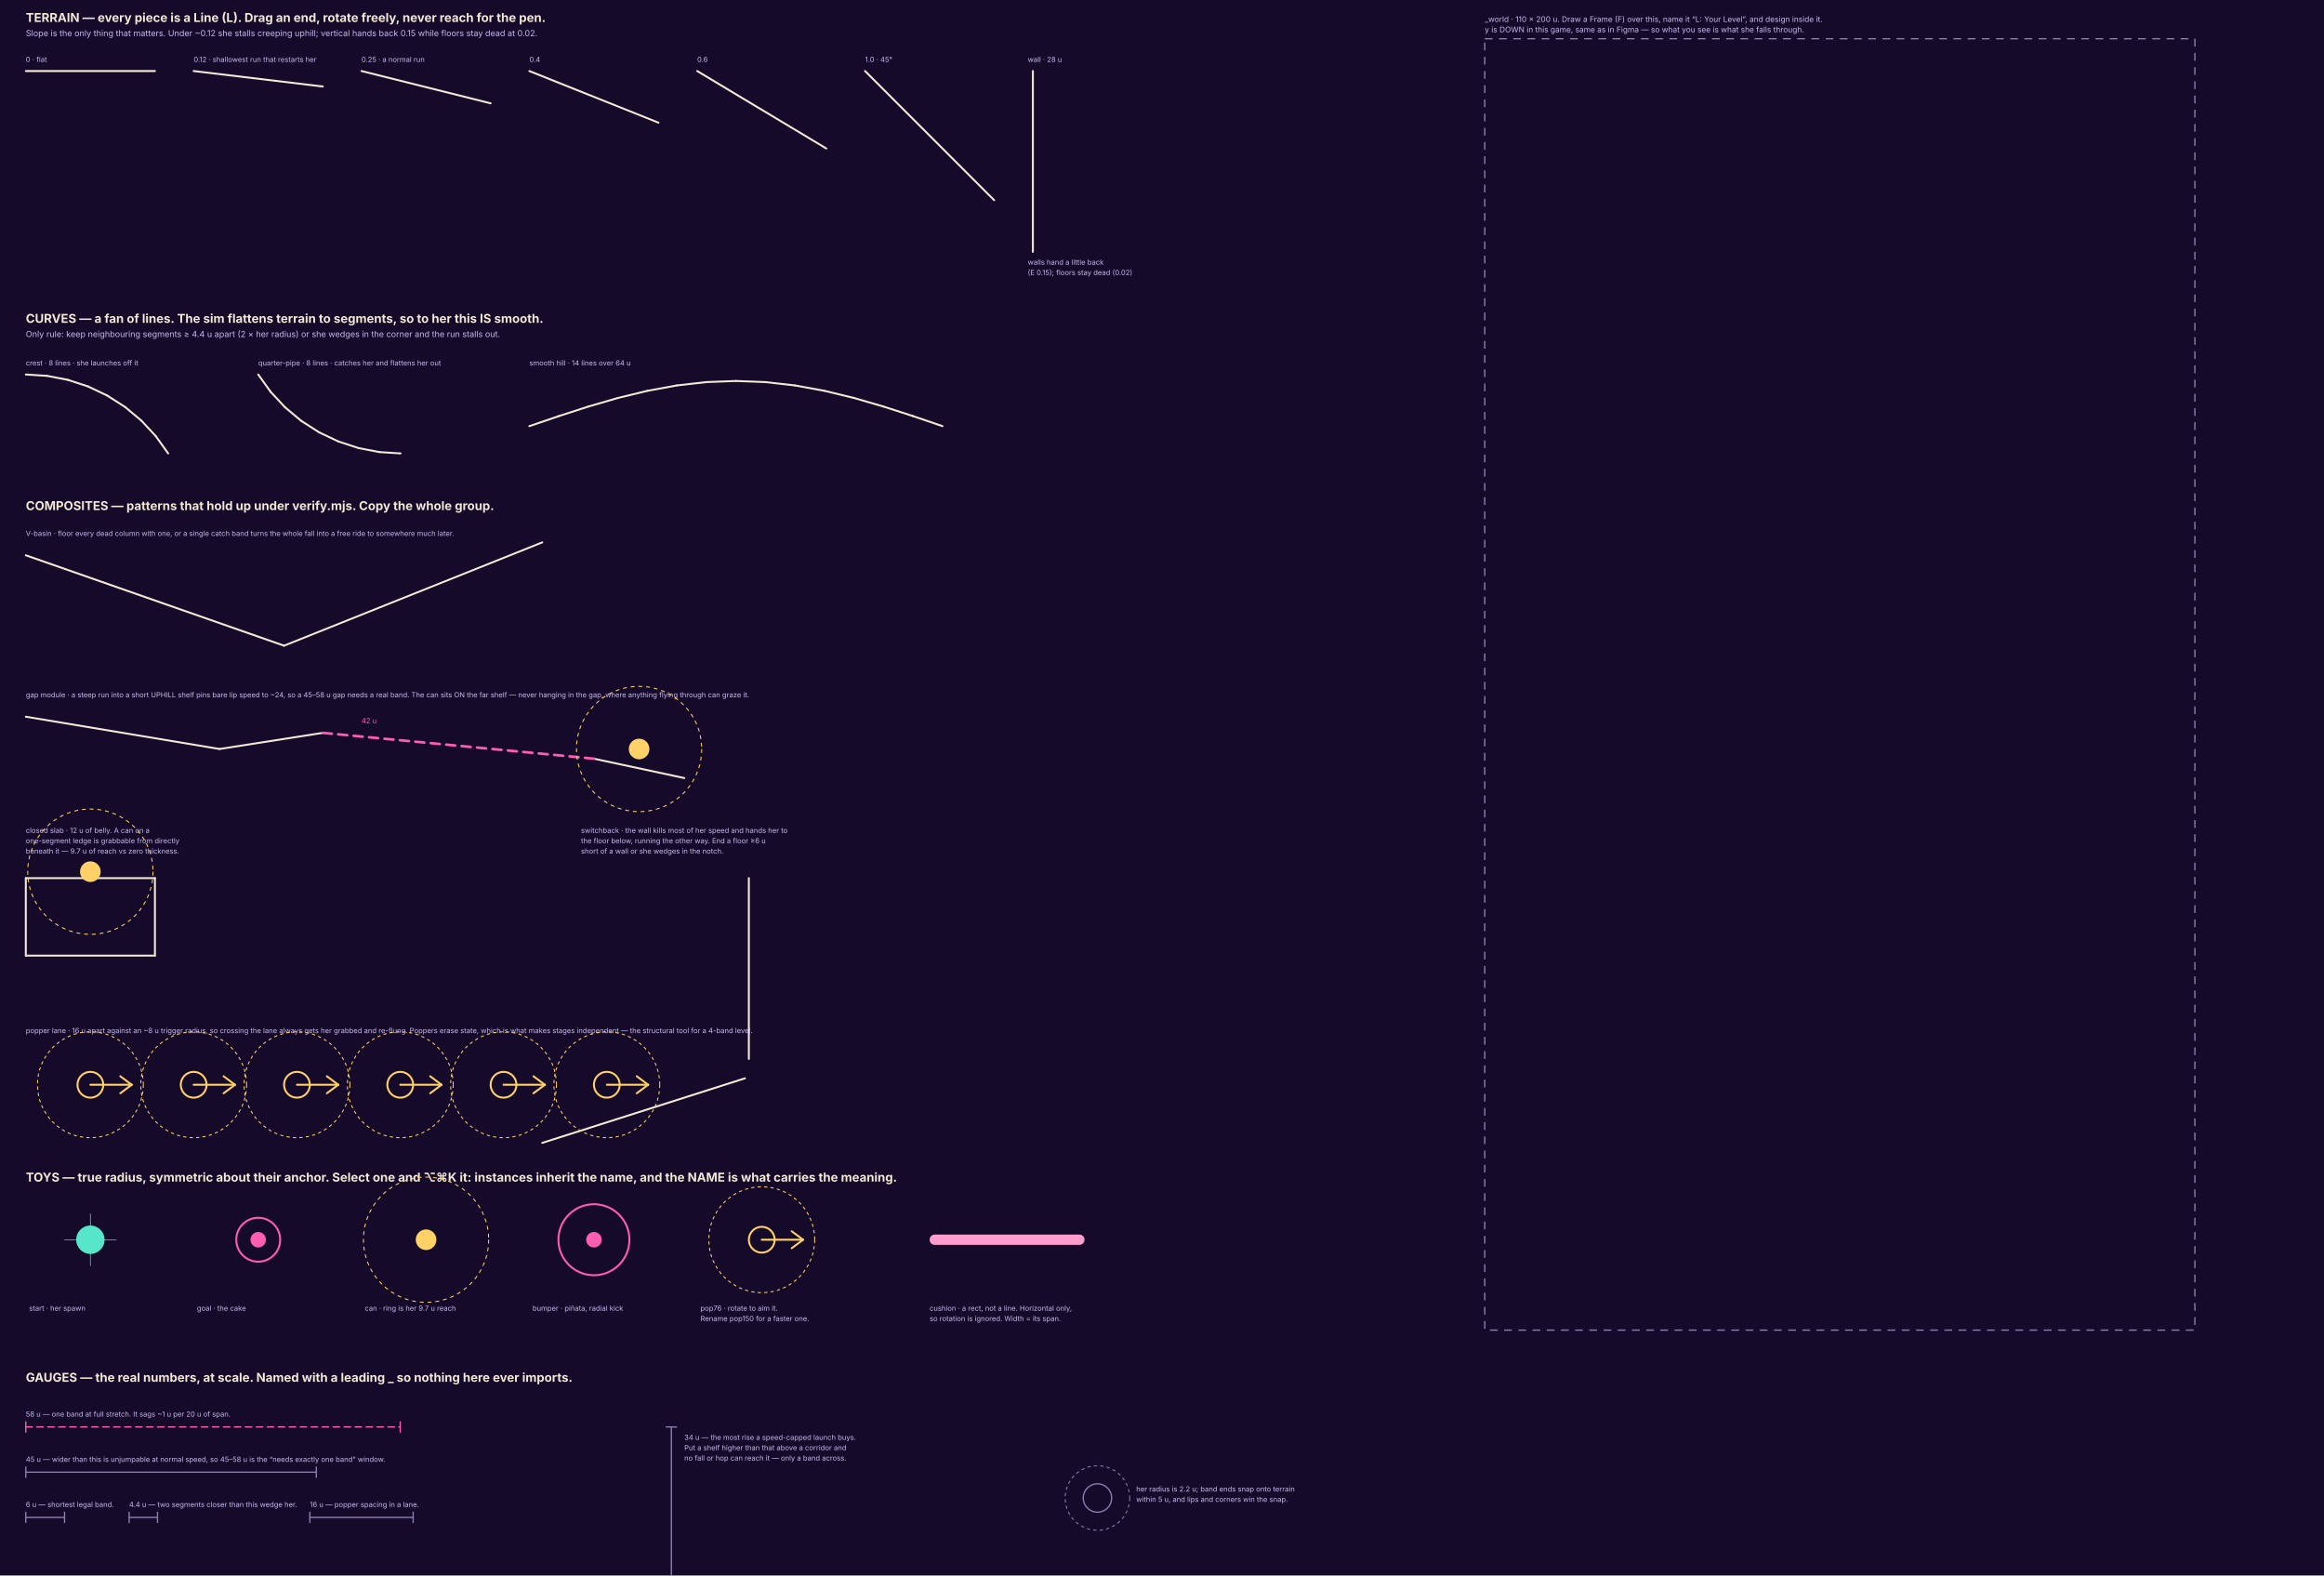
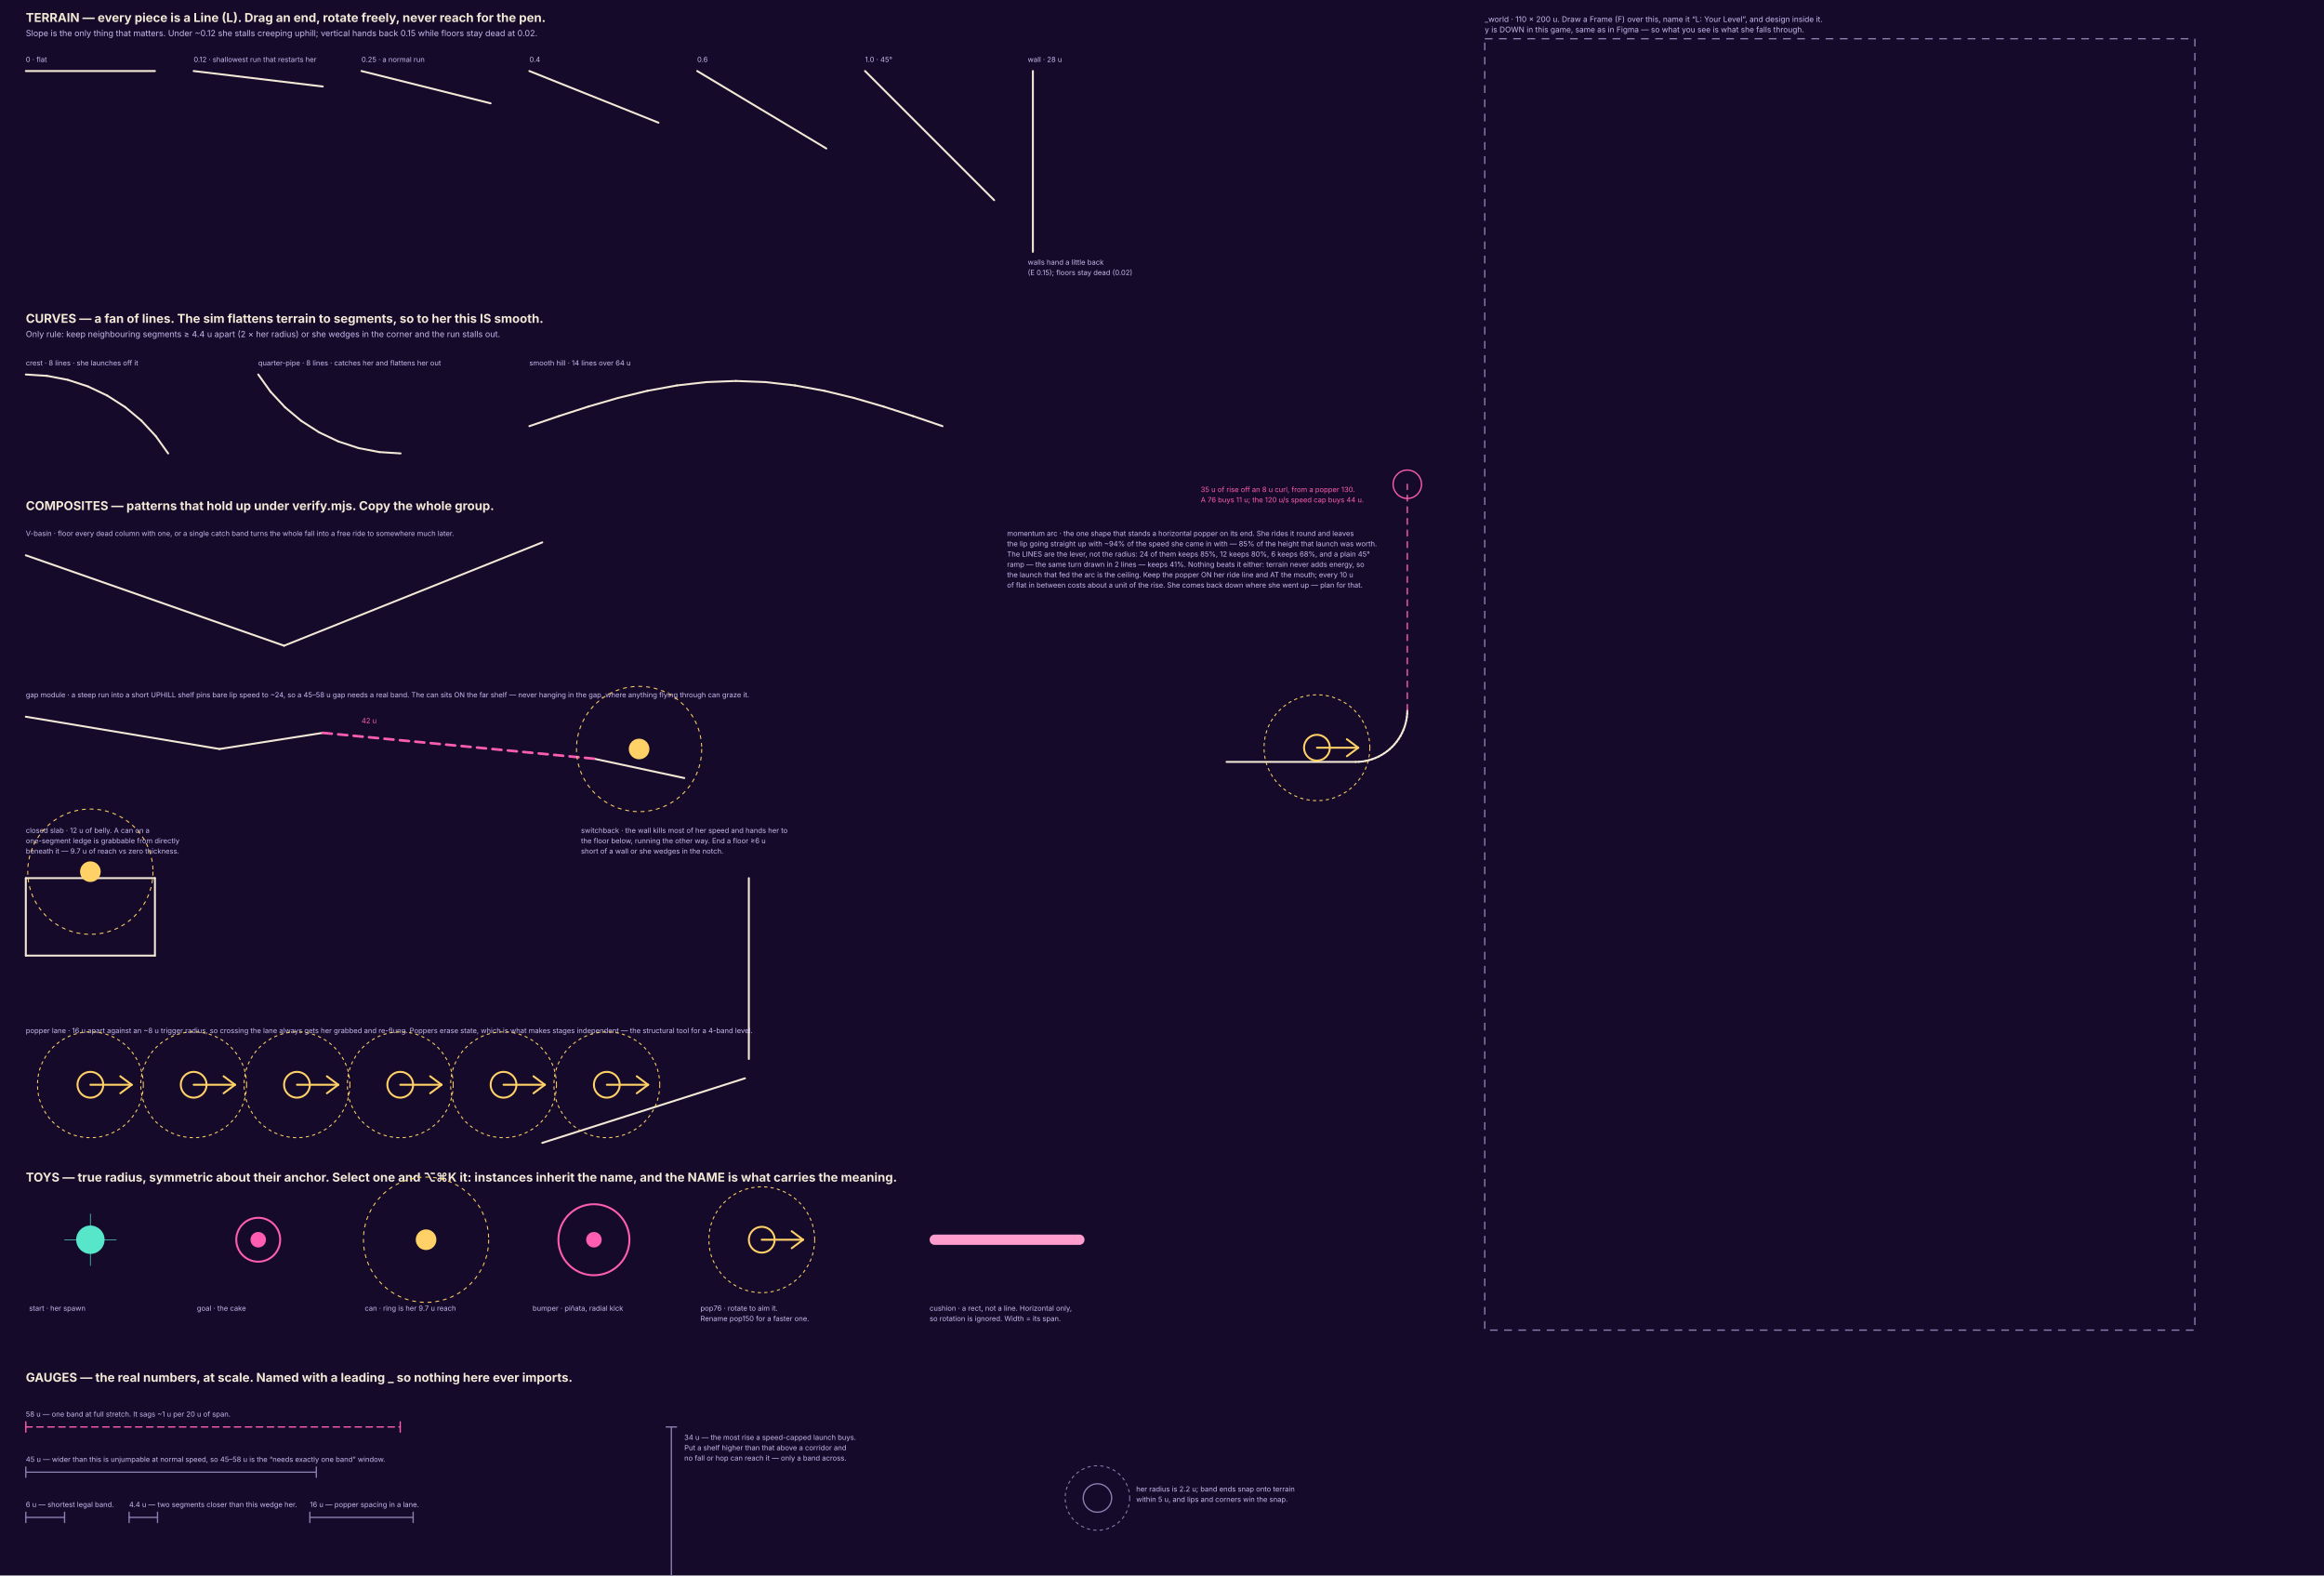
<svg xmlns="http://www.w3.org/2000/svg" width="3600" height="2440" viewBox="0 0 3600 2440">
  <rect id="_bg" x="0" y="0" width="3600" height="2440" fill="#150a2a" stroke="none" stroke-width="2" />
  <text id="_lbl-1" x="40" y="34" font-family="Inter, Helvetica, Arial, sans-serif" font-size="19" font-weight="700" fill="#f3e9d6">TERRAIN — every piece is a Line (L). Drag an end, rotate freely, never reach for the pen.</text>
  <text id="_lbl-2" x="40" y="56" font-family="Inter, Helvetica, Arial, sans-serif" font-size="13" font-weight="400" fill="#c9bdf0">Slope is the only thing that matters. Under ~0.12 she stalls creeping uphill; vertical hands back 0.15 while floors stay dead at 0.02.</text>
  <line id="t-1" x1="0" y1="0" x2="200" y2="0" transform="translate(40 110) rotate(0)" stroke="#f3e9d6" stroke-width="3" stroke-linecap="round" />
  <text id="_lbl-3" x="40" y="96" font-family="Inter, Helvetica, Arial, sans-serif" font-size="11" font-weight="400" fill="#c9bdf0">0 · flat</text>
  <line id="t-2" x1="0" y1="0" x2="201.43" y2="0" transform="translate(300 110) rotate(6.84)" stroke="#f3e9d6" stroke-width="3" stroke-linecap="round" />
  <text id="_lbl-4" x="300" y="96" font-family="Inter, Helvetica, Arial, sans-serif" font-size="11" font-weight="400" fill="#c9bdf0">0.12 · shallowest run that restarts her</text>
  <line id="t-3" x1="0" y1="0" x2="206.16" y2="0" transform="translate(560 110) rotate(14.04)" stroke="#f3e9d6" stroke-width="3" stroke-linecap="round" />
  <text id="_lbl-5" x="560" y="96" font-family="Inter, Helvetica, Arial, sans-serif" font-size="11" font-weight="400" fill="#c9bdf0">0.25 · a normal run</text>
  <line id="t-4" x1="0" y1="0" x2="215.41" y2="0" transform="translate(820 110) rotate(21.8)" stroke="#f3e9d6" stroke-width="3" stroke-linecap="round" />
  <text id="_lbl-6" x="820" y="96" font-family="Inter, Helvetica, Arial, sans-serif" font-size="11" font-weight="400" fill="#c9bdf0">0.4</text>
  <line id="t-5" x1="0" y1="0" x2="233.24" y2="0" transform="translate(1080 110) rotate(30.96)" stroke="#f3e9d6" stroke-width="3" stroke-linecap="round" />
  <text id="_lbl-7" x="1080" y="96" font-family="Inter, Helvetica, Arial, sans-serif" font-size="11" font-weight="400" fill="#c9bdf0">0.6</text>
  <line id="t-6" x1="0" y1="0" x2="282.84" y2="0" transform="translate(1340 110) rotate(45)" stroke="#f3e9d6" stroke-width="3" stroke-linecap="round" />
  <text id="_lbl-8" x="1340" y="96" font-family="Inter, Helvetica, Arial, sans-serif" font-size="11" font-weight="400" fill="#c9bdf0">1.0 · 45°</text>
  <line id="t-7" x1="0" y1="0" x2="280" y2="0" transform="translate(1600 110) rotate(90)" stroke="#f3e9d6" stroke-width="3" stroke-linecap="round" />
  <text id="_lbl-9" x="1592" y="96" font-family="Inter, Helvetica, Arial, sans-serif" font-size="11" font-weight="400" fill="#c9bdf0">wall · 28 u</text>
  <text id="_lbl-10" x="1592" y="410" font-family="Inter, Helvetica, Arial, sans-serif" font-size="11" font-weight="400" fill="#c9bdf0">walls hand a little back</text>
  <text id="_lbl-11" x="1592" y="426" font-family="Inter, Helvetica, Arial, sans-serif" font-size="11" font-weight="400" fill="#c9bdf0">(E 0.15); floors stay dead (0.02)</text>
  <text id="_lbl-12" x="40" y="500" font-family="Inter, Helvetica, Arial, sans-serif" font-size="19" font-weight="700" fill="#f3e9d6">CURVES — a fan of lines. The sim flattens terrain to segments, so to her this IS smooth.</text>
  <text id="_lbl-13" x="40" y="522" font-family="Inter, Helvetica, Arial, sans-serif" font-size="13" font-weight="400" fill="#c9bdf0">Only rule: keep neighbouring segments ≥ 4.4 u apart (2 × her radius) or she wedges in the corner and the run stalls out.</text>
  <line id="t-8" x1="0" y1="0" x2="32.88" y2="0" transform="translate(40 580) rotate(3.63)" stroke="#f3e9d6" stroke-width="3" stroke-linecap="round" />
  <line id="t-9" x1="0" y1="0" x2="32.88" y2="0" transform="translate(72.81 582.08) rotate(10.87)" stroke="#f3e9d6" stroke-width="3" stroke-linecap="round" />
  <line id="t-10" x1="0" y1="0" x2="32.88" y2="0" transform="translate(105.1 588.28) rotate(18.13)" stroke="#f3e9d6" stroke-width="3" stroke-linecap="round" />
  <line id="t-11" x1="0" y1="0" x2="32.88" y2="0" transform="translate(136.34 598.51) rotate(25.38)" stroke="#f3e9d6" stroke-width="3" stroke-linecap="round" />
  <line id="t-12" x1="0" y1="0" x2="32.88" y2="0" transform="translate(166.05 612.6) rotate(32.62)" stroke="#f3e9d6" stroke-width="3" stroke-linecap="round" />
  <line id="t-13" x1="0" y1="0" x2="32.88" y2="0" transform="translate(193.74 630.32) rotate(39.88)" stroke="#f3e9d6" stroke-width="3" stroke-linecap="round" />
  <line id="t-14" x1="0" y1="0" x2="32.88" y2="0" transform="translate(218.97 651.4) rotate(47.12)" stroke="#f3e9d6" stroke-width="3" stroke-linecap="round" />
  <line id="t-15" x1="0" y1="0" x2="32.88" y2="0" transform="translate(241.34 675.5) rotate(54.38)" stroke="#f3e9d6" stroke-width="3" stroke-linecap="round" />
  <text id="_lbl-14" x="40" y="566" font-family="Inter, Helvetica, Arial, sans-serif" font-size="11" font-weight="400" fill="#c9bdf0">crest · 8 lines · she launches off it</text>
  <line id="t-16" x1="0" y1="0" x2="32.88" y2="0" transform="translate(400 580) rotate(54.38)" stroke="#f3e9d6" stroke-width="3" stroke-linecap="round" />
  <line id="t-17" x1="0" y1="0" x2="32.88" y2="0" transform="translate(419.15 606.72) rotate(47.12)" stroke="#f3e9d6" stroke-width="3" stroke-linecap="round" />
  <line id="t-18" x1="0" y1="0" x2="32.88" y2="0" transform="translate(441.52 630.82) rotate(39.88)" stroke="#f3e9d6" stroke-width="3" stroke-linecap="round" />
  <line id="t-19" x1="0" y1="0" x2="32.88" y2="0" transform="translate(466.75 651.9) rotate(32.63)" stroke="#f3e9d6" stroke-width="3" stroke-linecap="round" />
  <line id="t-20" x1="0" y1="0" x2="32.88" y2="0" transform="translate(494.44 669.62) rotate(25.37)" stroke="#f3e9d6" stroke-width="3" stroke-linecap="round" />
  <line id="t-21" x1="0" y1="0" x2="32.88" y2="0" transform="translate(524.15 683.71) rotate(18.13)" stroke="#f3e9d6" stroke-width="3" stroke-linecap="round" />
  <line id="t-22" x1="0" y1="0" x2="32.88" y2="0" transform="translate(555.39 693.94) rotate(10.87)" stroke="#f3e9d6" stroke-width="3" stroke-linecap="round" />
  <line id="t-23" x1="0" y1="0" x2="32.88" y2="0" transform="translate(587.68 700.14) rotate(3.63)" stroke="#f3e9d6" stroke-width="3" stroke-linecap="round" />
  <text id="_lbl-15" x="400" y="566" font-family="Inter, Helvetica, Arial, sans-serif" font-size="11" font-weight="400" fill="#c9bdf0">quarter-pipe · 8 lines · catches her and flattens her out</text>
  <line id="t-24" x1="0" y1="0" x2="48.3" y2="0" transform="translate(820 660) rotate(-18.82)" stroke="#f3e9d6" stroke-width="3" stroke-linecap="round" />
  <line id="t-25" x1="0" y1="0" x2="48.05" y2="0" transform="translate(865.71 644.42) rotate(-17.93)" stroke="#f3e9d6" stroke-width="3" stroke-linecap="round" />
  <line id="t-26" x1="0" y1="0" x2="47.6" y2="0" transform="translate(911.43 629.63) rotate(-16.19)" stroke="#f3e9d6" stroke-width="3" stroke-linecap="round" />
  <line id="t-27" x1="0" y1="0" x2="47.04" y2="0" transform="translate(957.14 616.36) rotate(-13.63)" stroke="#f3e9d6" stroke-width="3" stroke-linecap="round" />
  <line id="t-28" x1="0" y1="0" x2="46.47" y2="0" transform="translate(1002.86 605.27) rotate(-10.34)" stroke="#f3e9d6" stroke-width="3" stroke-linecap="round" />
  <line id="t-29" x1="0" y1="0" x2="46.01" y2="0" transform="translate(1048.57 596.93) rotate(-6.46)" stroke="#f3e9d6" stroke-width="3" stroke-linecap="round" />
  <line id="t-30" x1="0" y1="0" x2="45.75" y2="0" transform="translate(1094.29 591.76) rotate(-2.2)" stroke="#f3e9d6" stroke-width="3" stroke-linecap="round" />
  <line id="t-31" x1="0" y1="0" x2="45.75" y2="0" transform="translate(1140 590) rotate(2.2)" stroke="#f3e9d6" stroke-width="3" stroke-linecap="round" />
  <line id="t-32" x1="0" y1="0" x2="46.01" y2="0" transform="translate(1185.71 591.76) rotate(6.46)" stroke="#f3e9d6" stroke-width="3" stroke-linecap="round" />
  <line id="t-33" x1="0" y1="0" x2="46.47" y2="0" transform="translate(1231.43 596.93) rotate(10.34)" stroke="#f3e9d6" stroke-width="3" stroke-linecap="round" />
  <line id="t-34" x1="0" y1="0" x2="47.04" y2="0" transform="translate(1277.14 605.27) rotate(13.63)" stroke="#f3e9d6" stroke-width="3" stroke-linecap="round" />
  <line id="t-35" x1="0" y1="0" x2="47.6" y2="0" transform="translate(1322.86 616.36) rotate(16.19)" stroke="#f3e9d6" stroke-width="3" stroke-linecap="round" />
  <line id="t-36" x1="0" y1="0" x2="48.05" y2="0" transform="translate(1368.57 629.63) rotate(17.93)" stroke="#f3e9d6" stroke-width="3" stroke-linecap="round" />
  <line id="t-37" x1="0" y1="0" x2="48.3" y2="0" transform="translate(1414.29 644.42) rotate(18.82)" stroke="#f3e9d6" stroke-width="3" stroke-linecap="round" />
  <text id="_lbl-16" x="820" y="566" font-family="Inter, Helvetica, Arial, sans-serif" font-size="11" font-weight="400" fill="#c9bdf0">smooth hill · 14 lines over 64 u</text>
  <text id="_lbl-17" x="40" y="790" font-family="Inter, Helvetica, Arial, sans-serif" font-size="19" font-weight="700" fill="#f3e9d6">COMPOSITES — patterns that hold up under verify.mjs. Copy the whole group.</text>
  <text id="_lbl-18" x="40" y="830" font-family="Inter, Helvetica, Arial, sans-serif" font-size="11" font-weight="400" fill="#c9bdf0">V-basin · floor every dead column with one, or a single catch band turns the whole fall into a free ride to somewhere much later.</text>
  <line id="t-38" x1="0" y1="0" x2="423.79" y2="0" transform="translate(40 860) rotate(19.29)" stroke="#f3e9d6" stroke-width="3" stroke-linecap="round" />
  <line id="t-39" x1="0" y1="0" x2="430.81" y2="0" transform="translate(440 1000) rotate(-21.8)" stroke="#f3e9d6" stroke-width="3" stroke-linecap="round" />
  <text id="_lbl-19" x="40" y="1080" font-family="Inter, Helvetica, Arial, sans-serif" font-size="11" font-weight="400" fill="#c9bdf0">gap module · a steep run into a short UPHILL shelf pins bare lip speed to ~24, so a 45–58 u gap needs a real band. The can sits ON the far shelf — never hanging in the gap, where anything flying through can graze it.</text>
  <line id="t-40" x1="0" y1="0" x2="304.14" y2="0" transform="translate(40 1110) rotate(9.46)" stroke="#f3e9d6" stroke-width="3" stroke-linecap="round" />
  <line id="t-41" x1="0" y1="0" x2="161.94" y2="0" transform="translate(340 1160) rotate(-8.88)" stroke="#f3e9d6" stroke-width="3" stroke-linecap="round" />
  <line id="t-42" x1="0" y1="0" x2="143.18" y2="0" transform="translate(920 1175) rotate(12.09)" stroke="#f3e9d6" stroke-width="3" stroke-linecap="round" />
  <line id="band-1" x1="0" y1="0" x2="421.9" y2="0" transform="translate(500 1135) rotate(5.44)" stroke="#ff5db1" stroke-width="4" stroke-linecap="round" stroke-dasharray="14 10" />
  <g id="can-1">
    <circle cx="990" cy="1160" r="97" fill="none" stroke="#ffd166" stroke-width="1.5" stroke-dasharray="6 6" />
    <circle cx="990" cy="1160" r="16" fill="#ffd166" stroke="none" stroke-width="2" />
  </g>
  <text id="_lbl-20" x="560" y="1120" font-family="Inter, Helvetica, Arial, sans-serif" font-size="11" font-weight="400" fill="#ff5db1">42 u</text>
  <text id="_lbl-21" x="40" y="1290" font-family="Inter, Helvetica, Arial, sans-serif" font-size="11" font-weight="400" fill="#c9bdf0">closed slab · 12 u of belly. A can on a</text>
  <text id="_lbl-22" x="40" y="1306" font-family="Inter, Helvetica, Arial, sans-serif" font-size="11" font-weight="400" fill="#c9bdf0">one-segment ledge is grabbable from directly</text>
  <text id="_lbl-23" x="40" y="1322" font-family="Inter, Helvetica, Arial, sans-serif" font-size="11" font-weight="400" fill="#c9bdf0">beneath it — 9.7 u of reach vs zero thickness.</text>
  <line id="t-43" x1="0" y1="0" x2="200" y2="0" transform="translate(40 1360) rotate(0)" stroke="#f3e9d6" stroke-width="3" stroke-linecap="round" />
  <line id="t-44" x1="0" y1="0" x2="120" y2="0" transform="translate(240 1360) rotate(90)" stroke="#f3e9d6" stroke-width="3" stroke-linecap="round" />
  <line id="t-45" x1="0" y1="0" x2="200" y2="0" transform="translate(240 1480) rotate(180)" stroke="#f3e9d6" stroke-width="3" stroke-linecap="round" />
  <line id="t-46" x1="0" y1="0" x2="120" y2="0" transform="translate(40 1480) rotate(-90)" stroke="#f3e9d6" stroke-width="3" stroke-linecap="round" />
  <g id="can-2">
    <circle cx="140" cy="1350" r="97" fill="none" stroke="#ffd166" stroke-width="1.5" stroke-dasharray="6 6" />
    <circle cx="140" cy="1350" r="16" fill="#ffd166" stroke="none" stroke-width="2" />
  </g>
  <text id="_lbl-24" x="900" y="1290" font-family="Inter, Helvetica, Arial, sans-serif" font-size="11" font-weight="400" fill="#c9bdf0">switchback · the wall kills most of her speed and hands her to</text>
  <text id="_lbl-25" x="900" y="1306" font-family="Inter, Helvetica, Arial, sans-serif" font-size="11" font-weight="400" fill="#c9bdf0">the floor below, running the other way. End a floor ≥6 u</text>
  <text id="_lbl-26" x="900" y="1322" font-family="Inter, Helvetica, Arial, sans-serif" font-size="11" font-weight="400" fill="#c9bdf0">short of a wall or she wedges in the notch.</text>
  <line id="t-47" x1="0" y1="0" x2="280" y2="0" transform="translate(1160 1360) rotate(90)" stroke="#f3e9d6" stroke-width="3" stroke-linecap="round" />
  <line id="t-48" x1="0" y1="0" x2="329.54" y2="0" transform="translate(1154 1670) rotate(162.33)" stroke="#f3e9d6" stroke-width="3" stroke-linecap="round" />
-   <text id="_lbl-27" x="40" y="1600" font-family="Inter, Helvetica, Arial, sans-serif" font-size="11" font-weight="400" fill="#c9bdf0">popper lane · 16 u apart against an ~8 u trigger radius, so crossing the lane always gets her grabbed and re-flung. Poppers erase state, which is what makes stages independent — the structural tool for a 4-band level.</text>
+   <text id="_lbl-27" x="1560" y="830" font-family="Inter, Helvetica, Arial, sans-serif" font-size="11" font-weight="400" fill="#c9bdf0">momentum arc · the one shape that stands a horizontal popper on its end. She rides it round and leaves</text>
+   <text id="_lbl-28" x="1560" y="846" font-family="Inter, Helvetica, Arial, sans-serif" font-size="11" font-weight="400" fill="#c9bdf0">the lip going straight up with ~94% of the speed she came in with — 85% of the height that launch was worth.</text>
+   <text id="_lbl-29" x="1560" y="862" font-family="Inter, Helvetica, Arial, sans-serif" font-size="11" font-weight="400" fill="#c9bdf0">The LINES are the lever, not the radius: 24 of them keeps 85%, 12 keeps 80%, 6 keeps 68%, and a plain 45°</text>
+   <text id="_lbl-30" x="1560" y="878" font-family="Inter, Helvetica, Arial, sans-serif" font-size="11" font-weight="400" fill="#c9bdf0">ramp — the same turn drawn in 2 lines — keeps 41%. Nothing beats it either: terrain never adds energy, so</text>
+   <text id="_lbl-31" x="1560" y="894" font-family="Inter, Helvetica, Arial, sans-serif" font-size="11" font-weight="400" fill="#c9bdf0">the launch that fed the arc is the ceiling. Keep the popper ON her ride line and AT the mouth; every 10 u</text>
+   <text id="_lbl-32" x="1560" y="910" font-family="Inter, Helvetica, Arial, sans-serif" font-size="11" font-weight="400" fill="#c9bdf0">of flat in between costs about a unit of the rise. She comes back down where she went up — plan for that.</text>
+   <text id="_lbl-33" x="1860" y="762" font-family="Inter, Helvetica, Arial, sans-serif" font-size="11" font-weight="400" fill="#ff5db1">35 u of rise off an 8 u curl, from a popper 130.</text>
+   <text id="_lbl-34" x="1860" y="778" font-family="Inter, Helvetica, Arial, sans-serif" font-size="11" font-weight="400" fill="#ff5db1">A 76 buys 11 u; the 120 u/s speed cap buys 44 u.</text>
+   <line id="t-49" x1="0" y1="0" x2="200" y2="0" transform="translate(1900 1180) rotate(0)" stroke="#f3e9d6" stroke-width="3" stroke-linecap="round" />
+   <line id="t-50" x1="0" y1="0" x2="5.24" y2="0" transform="translate(2100 1180) rotate(-1.87)" stroke="#f3e9d6" stroke-width="3" stroke-linecap="round" />
+   <line id="t-51" x1="0" y1="0" x2="5.24" y2="0" transform="translate(2105.23 1179.83) rotate(-5.63)" stroke="#f3e9d6" stroke-width="3" stroke-linecap="round" />
+   <line id="t-52" x1="0" y1="0" x2="5.24" y2="0" transform="translate(2110.44 1179.32) rotate(-9.37)" stroke="#f3e9d6" stroke-width="3" stroke-linecap="round" />
+   <line id="t-53" x1="0" y1="0" x2="5.24" y2="0" transform="translate(2115.61 1178.46) rotate(-13.13)" stroke="#f3e9d6" stroke-width="3" stroke-linecap="round" />
+   <line id="t-54" x1="0" y1="0" x2="5.24" y2="0" transform="translate(2120.71 1177.27) rotate(-16.87)" stroke="#f3e9d6" stroke-width="3" stroke-linecap="round" />
+   <line id="t-55" x1="0" y1="0" x2="5.24" y2="0" transform="translate(2125.72 1175.75) rotate(-20.63)" stroke="#f3e9d6" stroke-width="3" stroke-linecap="round" />
+   <line id="t-56" x1="0" y1="0" x2="5.24" y2="0" transform="translate(2130.61 1173.91) rotate(-24.37)" stroke="#f3e9d6" stroke-width="3" stroke-linecap="round" />
+   <line id="t-57" x1="0" y1="0" x2="5.24" y2="0" transform="translate(2135.38 1171.75) rotate(-28.12)" stroke="#f3e9d6" stroke-width="3" stroke-linecap="round" />
+   <line id="t-58" x1="0" y1="0" x2="5.24" y2="0" transform="translate(2140 1169.28) rotate(-31.88)" stroke="#f3e9d6" stroke-width="3" stroke-linecap="round" />
+   <line id="t-59" x1="0" y1="0" x2="5.24" y2="0" transform="translate(2144.45 1166.52) rotate(-35.62)" stroke="#f3e9d6" stroke-width="3" stroke-linecap="round" />
+   <line id="t-60" x1="0" y1="0" x2="5.24" y2="0" transform="translate(2148.7 1163.47) rotate(-39.38)" stroke="#f3e9d6" stroke-width="3" stroke-linecap="round" />
+   <line id="t-61" x1="0" y1="0" x2="5.24" y2="0" transform="translate(2152.75 1160.15) rotate(-43.12)" stroke="#f3e9d6" stroke-width="3" stroke-linecap="round" />
+   <line id="t-62" x1="0" y1="0" x2="5.24" y2="0" transform="translate(2156.57 1156.57) rotate(-46.88)" stroke="#f3e9d6" stroke-width="3" stroke-linecap="round" />
+   <line id="t-63" x1="0" y1="0" x2="5.24" y2="0" transform="translate(2160.15 1152.75) rotate(-50.62)" stroke="#f3e9d6" stroke-width="3" stroke-linecap="round" />
+   <line id="t-64" x1="0" y1="0" x2="5.24" y2="0" transform="translate(2163.47 1148.7) rotate(-54.38)" stroke="#f3e9d6" stroke-width="3" stroke-linecap="round" />
+   <line id="t-65" x1="0" y1="0" x2="5.24" y2="0" transform="translate(2166.52 1144.45) rotate(-58.13)" stroke="#f3e9d6" stroke-width="3" stroke-linecap="round" />
+   <line id="t-66" x1="0" y1="0" x2="5.24" y2="0" transform="translate(2169.28 1140) rotate(-61.87)" stroke="#f3e9d6" stroke-width="3" stroke-linecap="round" />
+   <line id="t-67" x1="0" y1="0" x2="5.24" y2="0" transform="translate(2171.75 1135.38) rotate(-65.63)" stroke="#f3e9d6" stroke-width="3" stroke-linecap="round" />
+   <line id="t-68" x1="0" y1="0" x2="5.24" y2="0" transform="translate(2173.91 1130.61) rotate(-69.38)" stroke="#f3e9d6" stroke-width="3" stroke-linecap="round" />
+   <line id="t-69" x1="0" y1="0" x2="5.24" y2="0" transform="translate(2175.75 1125.72) rotate(-73.12)" stroke="#f3e9d6" stroke-width="3" stroke-linecap="round" />
+   <line id="t-70" x1="0" y1="0" x2="5.24" y2="0" transform="translate(2177.27 1120.71) rotate(-76.88)" stroke="#f3e9d6" stroke-width="3" stroke-linecap="round" />
+   <line id="t-71" x1="0" y1="0" x2="5.24" y2="0" transform="translate(2178.46 1115.61) rotate(-80.62)" stroke="#f3e9d6" stroke-width="3" stroke-linecap="round" />
+   <line id="t-72" x1="0" y1="0" x2="5.24" y2="0" transform="translate(2179.32 1110.44) rotate(-84.38)" stroke="#f3e9d6" stroke-width="3" stroke-linecap="round" />
+   <line id="t-73" x1="0" y1="0" x2="5.24" y2="0" transform="translate(2179.83 1105.23) rotate(-88.12)" stroke="#f3e9d6" stroke-width="3" stroke-linecap="round" />
+   <g id="pop130-1">
+     <circle cx="2040" cy="1158" r="82" fill="none" stroke="#ffd166" stroke-width="1.5" stroke-dasharray="5 5" />
+     <circle cx="2040" cy="1158" r="20" fill="none" stroke="#ffd166" stroke-width="3" />
+     <line x1="2040" y1="1158" x2="2104" y2="1158" stroke="#ffd166" stroke-width="3" stroke-linecap="round" />
+     <line x1="2104" y1="1158" x2="2086.37" y2="1171.17" stroke="#ffd166" stroke-width="3" stroke-linecap="round" />
+     <line x1="2104" y1="1158" x2="2086.37" y2="1144.83" stroke="#ffd166" stroke-width="3" stroke-linecap="round" />
+   </g>
+   <g id="_rise-1">
+     <line x1="2180" y1="1100" x2="2180" y2="750" stroke="#ff5db1" stroke-width="2" stroke-linecap="round" stroke-dasharray="9 9" />
+     <circle cx="2180" cy="750" r="22" fill="none" stroke="#ff5db1" stroke-width="2" />
+   </g>
+   <text id="_lbl-35" x="40" y="1600" font-family="Inter, Helvetica, Arial, sans-serif" font-size="11" font-weight="400" fill="#c9bdf0">popper lane · 16 u apart against an ~8 u trigger radius, so crossing the lane always gets her grabbed and re-flung. Poppers erase state, which is what makes stages independent — the structural tool for a 4-band level.</text>
  <g id="pop76-1">
    <circle cx="140" cy="1680" r="82" fill="none" stroke="#ffd166" stroke-width="1.5" stroke-dasharray="5 5" />
    <circle cx="140" cy="1680" r="20" fill="none" stroke="#ffd166" stroke-width="3" />
    <line x1="140" y1="1680" x2="204" y2="1680" stroke="#ffd166" stroke-width="3" stroke-linecap="round" />
    <line x1="204" y1="1680" x2="186.37" y2="1693.17" stroke="#ffd166" stroke-width="3" stroke-linecap="round" />
    <line x1="204" y1="1680" x2="186.37" y2="1666.83" stroke="#ffd166" stroke-width="3" stroke-linecap="round" />
  </g>
  <g id="pop76-2">
    <circle cx="300" cy="1680" r="82" fill="none" stroke="#ffd166" stroke-width="1.5" stroke-dasharray="5 5" />
    <circle cx="300" cy="1680" r="20" fill="none" stroke="#ffd166" stroke-width="3" />
    <line x1="300" y1="1680" x2="364" y2="1680" stroke="#ffd166" stroke-width="3" stroke-linecap="round" />
    <line x1="364" y1="1680" x2="346.37" y2="1693.17" stroke="#ffd166" stroke-width="3" stroke-linecap="round" />
    <line x1="364" y1="1680" x2="346.37" y2="1666.83" stroke="#ffd166" stroke-width="3" stroke-linecap="round" />
  </g>
  <g id="pop76-3">
    <circle cx="460" cy="1680" r="82" fill="none" stroke="#ffd166" stroke-width="1.5" stroke-dasharray="5 5" />
    <circle cx="460" cy="1680" r="20" fill="none" stroke="#ffd166" stroke-width="3" />
    <line x1="460" y1="1680" x2="524" y2="1680" stroke="#ffd166" stroke-width="3" stroke-linecap="round" />
    <line x1="524" y1="1680" x2="506.37" y2="1693.17" stroke="#ffd166" stroke-width="3" stroke-linecap="round" />
    <line x1="524" y1="1680" x2="506.37" y2="1666.83" stroke="#ffd166" stroke-width="3" stroke-linecap="round" />
  </g>
  <g id="pop76-4">
    <circle cx="620" cy="1680" r="82" fill="none" stroke="#ffd166" stroke-width="1.5" stroke-dasharray="5 5" />
    <circle cx="620" cy="1680" r="20" fill="none" stroke="#ffd166" stroke-width="3" />
    <line x1="620" y1="1680" x2="684" y2="1680" stroke="#ffd166" stroke-width="3" stroke-linecap="round" />
    <line x1="684" y1="1680" x2="666.37" y2="1693.17" stroke="#ffd166" stroke-width="3" stroke-linecap="round" />
    <line x1="684" y1="1680" x2="666.37" y2="1666.83" stroke="#ffd166" stroke-width="3" stroke-linecap="round" />
  </g>
  <g id="pop76-5">
    <circle cx="780" cy="1680" r="82" fill="none" stroke="#ffd166" stroke-width="1.5" stroke-dasharray="5 5" />
    <circle cx="780" cy="1680" r="20" fill="none" stroke="#ffd166" stroke-width="3" />
    <line x1="780" y1="1680" x2="844" y2="1680" stroke="#ffd166" stroke-width="3" stroke-linecap="round" />
    <line x1="844" y1="1680" x2="826.37" y2="1693.17" stroke="#ffd166" stroke-width="3" stroke-linecap="round" />
    <line x1="844" y1="1680" x2="826.37" y2="1666.83" stroke="#ffd166" stroke-width="3" stroke-linecap="round" />
  </g>
  <g id="pop76-6">
    <circle cx="940" cy="1680" r="82" fill="none" stroke="#ffd166" stroke-width="1.5" stroke-dasharray="5 5" />
    <circle cx="940" cy="1680" r="20" fill="none" stroke="#ffd166" stroke-width="3" />
    <line x1="940" y1="1680" x2="1004" y2="1680" stroke="#ffd166" stroke-width="3" stroke-linecap="round" />
    <line x1="1004" y1="1680" x2="986.37" y2="1693.17" stroke="#ffd166" stroke-width="3" stroke-linecap="round" />
    <line x1="1004" y1="1680" x2="986.37" y2="1666.83" stroke="#ffd166" stroke-width="3" stroke-linecap="round" />
  </g>
-   <text id="_lbl-28" x="40" y="1830" font-family="Inter, Helvetica, Arial, sans-serif" font-size="19" font-weight="700" fill="#f3e9d6">TOYS — true radius, symmetric about their anchor. Select one and ⌥⌘K it: instances inherit the name, and the NAME is what carries the meaning.</text>
+   <text id="_lbl-36" x="40" y="1830" font-family="Inter, Helvetica, Arial, sans-serif" font-size="19" font-weight="700" fill="#f3e9d6">TOYS — true radius, symmetric about their anchor. Select one and ⌥⌘K it: instances inherit the name, and the NAME is what carries the meaning.</text>
  <g id="start-1">
    <circle cx="140" cy="1920" r="22" fill="#57e6c9" stroke="none" stroke-width="2" />
    <line x1="100" y1="1920" x2="180" y2="1920" stroke="#57e6c9" stroke-width="1" stroke-linecap="round" />
    <line x1="140" y1="1880" x2="140" y2="1960" stroke="#57e6c9" stroke-width="1" stroke-linecap="round" />
  </g>
-   <text id="_lbl-29" x="45" y="2030" font-family="Inter, Helvetica, Arial, sans-serif" font-size="11" font-weight="400" fill="#c9bdf0">start · her spawn</text>
+   <text id="_lbl-37" x="45" y="2030" font-family="Inter, Helvetica, Arial, sans-serif" font-size="11" font-weight="400" fill="#c9bdf0">start · her spawn</text>
  <g id="goal-1">
    <circle cx="400" cy="1920" r="34" fill="none" stroke="#ff5db1" stroke-width="3" />
    <circle cx="400" cy="1920" r="12" fill="#ff5db1" stroke="none" stroke-width="2" />
  </g>
-   <text id="_lbl-30" x="305" y="2030" font-family="Inter, Helvetica, Arial, sans-serif" font-size="11" font-weight="400" fill="#c9bdf0">goal · the cake</text>
+   <text id="_lbl-38" x="305" y="2030" font-family="Inter, Helvetica, Arial, sans-serif" font-size="11" font-weight="400" fill="#c9bdf0">goal · the cake</text>
  <g id="can-3">
    <circle cx="660" cy="1920" r="97" fill="none" stroke="#ffd166" stroke-width="1.5" stroke-dasharray="6 6" />
    <circle cx="660" cy="1920" r="16" fill="#ffd166" stroke="none" stroke-width="2" />
  </g>
-   <text id="_lbl-31" x="565" y="2030" font-family="Inter, Helvetica, Arial, sans-serif" font-size="11" font-weight="400" fill="#c9bdf0">can · ring is her 9.7 u reach</text>
+   <text id="_lbl-39" x="565" y="2030" font-family="Inter, Helvetica, Arial, sans-serif" font-size="11" font-weight="400" fill="#c9bdf0">can · ring is her 9.7 u reach</text>
  <g id="bumper-1">
    <circle cx="920" cy="1920" r="55" fill="none" stroke="#ff5db1" stroke-width="3" />
    <circle cx="920" cy="1920" r="12" fill="#ff5db1" stroke="none" stroke-width="2" />
  </g>
-   <text id="_lbl-32" x="825" y="2030" font-family="Inter, Helvetica, Arial, sans-serif" font-size="11" font-weight="400" fill="#c9bdf0">bumper · piñata, radial kick</text>
+   <text id="_lbl-40" x="825" y="2030" font-family="Inter, Helvetica, Arial, sans-serif" font-size="11" font-weight="400" fill="#c9bdf0">bumper · piñata, radial kick</text>
  <g id="pop76-7">
    <circle cx="1180" cy="1920" r="82" fill="none" stroke="#ffd166" stroke-width="1.5" stroke-dasharray="5 5" />
    <circle cx="1180" cy="1920" r="20" fill="none" stroke="#ffd166" stroke-width="3" />
    <line x1="1180" y1="1920" x2="1244" y2="1920" stroke="#ffd166" stroke-width="3" stroke-linecap="round" />
    <line x1="1244" y1="1920" x2="1226.37" y2="1933.17" stroke="#ffd166" stroke-width="3" stroke-linecap="round" />
    <line x1="1244" y1="1920" x2="1226.37" y2="1906.83" stroke="#ffd166" stroke-width="3" stroke-linecap="round" />
  </g>
-   <text id="_lbl-33" x="1085" y="2030" font-family="Inter, Helvetica, Arial, sans-serif" font-size="11" font-weight="400" fill="#c9bdf0">pop76 · rotate to aim it.</text>
-   <text id="_lbl-34" x="1085" y="2046" font-family="Inter, Helvetica, Arial, sans-serif" font-size="11" font-weight="400" fill="#c9bdf0">Rename pop150 for a faster one.</text>
+   <text id="_lbl-41" x="1085" y="2030" font-family="Inter, Helvetica, Arial, sans-serif" font-size="11" font-weight="400" fill="#c9bdf0">pop76 · rotate to aim it.</text>
+   <text id="_lbl-42" x="1085" y="2046" font-family="Inter, Helvetica, Arial, sans-serif" font-size="11" font-weight="400" fill="#c9bdf0">Rename pop150 for a faster one.</text>
  <rect id="cushion-1" x="1440" y="1912" width="240" height="16" rx="8" fill="#ff9dce" stroke="none" stroke-width="2" />
-   <text id="_lbl-35" x="1440" y="2030" font-family="Inter, Helvetica, Arial, sans-serif" font-size="11" font-weight="400" fill="#c9bdf0">cushion · a rect, not a line. Horizontal only,</text>
-   <text id="_lbl-36" x="1440" y="2046" font-family="Inter, Helvetica, Arial, sans-serif" font-size="11" font-weight="400" fill="#c9bdf0">so rotation is ignored. Width = its span.</text>
-   <text id="_lbl-37" x="40" y="2140" font-family="Inter, Helvetica, Arial, sans-serif" font-size="19" font-weight="700" fill="#f3e9d6">GAUGES — the real numbers, at scale. Named with a leading _ so nothing here ever imports.</text>
+   <text id="_lbl-43" x="1440" y="2030" font-family="Inter, Helvetica, Arial, sans-serif" font-size="11" font-weight="400" fill="#c9bdf0">cushion · a rect, not a line. Horizontal only,</text>
+   <text id="_lbl-44" x="1440" y="2046" font-family="Inter, Helvetica, Arial, sans-serif" font-size="11" font-weight="400" fill="#c9bdf0">so rotation is ignored. Width = its span.</text>
+   <text id="_lbl-45" x="40" y="2140" font-family="Inter, Helvetica, Arial, sans-serif" font-size="19" font-weight="700" fill="#f3e9d6">GAUGES — the real numbers, at scale. Named with a leading _ so nothing here ever imports.</text>
  <g id="_gauge-1">
    <line x1="40" y1="2210" x2="620" y2="2210" stroke="#ff5db1" stroke-width="2" stroke-linecap="round" stroke-dasharray="10 7" />
    <line x1="40" y1="2202" x2="40" y2="2218" stroke="#ff5db1" stroke-width="2" stroke-linecap="round" />
    <line x1="620" y1="2202" x2="620" y2="2218" stroke="#ff5db1" stroke-width="2" stroke-linecap="round" />
  </g>
-   <text id="_lbl-38" x="40" y="2194" font-family="Inter, Helvetica, Arial, sans-serif" font-size="11" font-weight="400" fill="#c9bdf0">58 u — one band at full stretch. It sags ~1 u per 20 u of span.</text>
+   <text id="_lbl-46" x="40" y="2194" font-family="Inter, Helvetica, Arial, sans-serif" font-size="11" font-weight="400" fill="#c9bdf0">58 u — one band at full stretch. It sags ~1 u per 20 u of span.</text>
  <g id="_gauge-2">
    <line x1="40" y1="2280" x2="490" y2="2280" stroke="#8a80b0" stroke-width="2" stroke-linecap="round" />
    <line x1="40" y1="2272" x2="40" y2="2288" stroke="#8a80b0" stroke-width="2" stroke-linecap="round" />
    <line x1="490" y1="2272" x2="490" y2="2288" stroke="#8a80b0" stroke-width="2" stroke-linecap="round" />
  </g>
-   <text id="_lbl-39" x="40" y="2264" font-family="Inter, Helvetica, Arial, sans-serif" font-size="11" font-weight="400" fill="#c9bdf0">45 u — wider than this is unjumpable at normal speed, so 45–58 u is the “needs exactly one band” window.</text>
+   <text id="_lbl-47" x="40" y="2264" font-family="Inter, Helvetica, Arial, sans-serif" font-size="11" font-weight="400" fill="#c9bdf0">45 u — wider than this is unjumpable at normal speed, so 45–58 u is the “needs exactly one band” window.</text>
  <g id="_gauge-3">
    <line x1="40" y1="2350" x2="100" y2="2350" stroke="#8a80b0" stroke-width="2" stroke-linecap="round" />
    <line x1="40" y1="2342" x2="40" y2="2358" stroke="#8a80b0" stroke-width="2" stroke-linecap="round" />
    <line x1="100" y1="2342" x2="100" y2="2358" stroke="#8a80b0" stroke-width="2" stroke-linecap="round" />
  </g>
-   <text id="_lbl-40" x="40" y="2334" font-family="Inter, Helvetica, Arial, sans-serif" font-size="11" font-weight="400" fill="#c9bdf0">6 u — shortest legal band.</text>
+   <text id="_lbl-48" x="40" y="2334" font-family="Inter, Helvetica, Arial, sans-serif" font-size="11" font-weight="400" fill="#c9bdf0">6 u — shortest legal band.</text>
  <g id="_gauge-4">
    <line x1="200" y1="2350" x2="244" y2="2350" stroke="#8a80b0" stroke-width="2" stroke-linecap="round" />
    <line x1="200" y1="2342" x2="200" y2="2358" stroke="#8a80b0" stroke-width="2" stroke-linecap="round" />
    <line x1="244" y1="2342" x2="244" y2="2358" stroke="#8a80b0" stroke-width="2" stroke-linecap="round" />
  </g>
-   <text id="_lbl-41" x="200" y="2334" font-family="Inter, Helvetica, Arial, sans-serif" font-size="11" font-weight="400" fill="#c9bdf0">4.4 u — two segments closer than this wedge her.</text>
+   <text id="_lbl-49" x="200" y="2334" font-family="Inter, Helvetica, Arial, sans-serif" font-size="11" font-weight="400" fill="#c9bdf0">4.4 u — two segments closer than this wedge her.</text>
  <g id="_gauge-5">
    <line x1="480" y1="2350" x2="640" y2="2350" stroke="#8a80b0" stroke-width="2" stroke-linecap="round" />
    <line x1="480" y1="2342" x2="480" y2="2358" stroke="#8a80b0" stroke-width="2" stroke-linecap="round" />
    <line x1="640" y1="2342" x2="640" y2="2358" stroke="#8a80b0" stroke-width="2" stroke-linecap="round" />
  </g>
-   <text id="_lbl-42" x="480" y="2334" font-family="Inter, Helvetica, Arial, sans-serif" font-size="11" font-weight="400" fill="#c9bdf0">16 u — popper spacing in a lane.</text>
+   <text id="_lbl-50" x="480" y="2334" font-family="Inter, Helvetica, Arial, sans-serif" font-size="11" font-weight="400" fill="#c9bdf0">16 u — popper spacing in a lane.</text>
  <g id="_gauge-6">
    <line x1="1040" y1="2210" x2="1040" y2="2550" stroke="#8a80b0" stroke-width="2" stroke-linecap="round" />
    <line x1="1032" y1="2210" x2="1048" y2="2210" stroke="#8a80b0" stroke-width="2" stroke-linecap="round" />
    <line x1="1032" y1="2550" x2="1048" y2="2550" stroke="#8a80b0" stroke-width="2" stroke-linecap="round" />
  </g>
-   <text id="_lbl-43" x="1060" y="2230" font-family="Inter, Helvetica, Arial, sans-serif" font-size="11" font-weight="400" fill="#c9bdf0">34 u — the most rise a speed-capped launch buys.</text>
-   <text id="_lbl-44" x="1060" y="2246" font-family="Inter, Helvetica, Arial, sans-serif" font-size="11" font-weight="400" fill="#c9bdf0">Put a shelf higher than that above a corridor and</text>
-   <text id="_lbl-45" x="1060" y="2262" font-family="Inter, Helvetica, Arial, sans-serif" font-size="11" font-weight="400" fill="#c9bdf0">no fall or hop can reach it — only a band across.</text>
+   <text id="_lbl-51" x="1060" y="2230" font-family="Inter, Helvetica, Arial, sans-serif" font-size="11" font-weight="400" fill="#c9bdf0">34 u — the most rise a speed-capped launch buys.</text>
+   <text id="_lbl-52" x="1060" y="2246" font-family="Inter, Helvetica, Arial, sans-serif" font-size="11" font-weight="400" fill="#c9bdf0">Put a shelf higher than that above a corridor and</text>
+   <text id="_lbl-53" x="1060" y="2262" font-family="Inter, Helvetica, Arial, sans-serif" font-size="11" font-weight="400" fill="#c9bdf0">no fall or hop can reach it — only a band across.</text>
  <g id="_gauge-7">
    <circle cx="1700" cy="2320" r="22" fill="none" stroke="#8a80b0" stroke-width="2" />
    <circle cx="1700" cy="2320" r="50" fill="none" stroke="#8a80b0" stroke-width="1.5" stroke-dasharray="5 5" />
  </g>
-   <text id="_lbl-46" x="1760" y="2310" font-family="Inter, Helvetica, Arial, sans-serif" font-size="11" font-weight="400" fill="#c9bdf0">her radius is 2.2 u; band ends snap onto terrain</text>
-   <text id="_lbl-47" x="1760" y="2326" font-family="Inter, Helvetica, Arial, sans-serif" font-size="11" font-weight="400" fill="#c9bdf0">within 5 u, and lips and corners win the snap.</text>
+   <text id="_lbl-54" x="1760" y="2310" font-family="Inter, Helvetica, Arial, sans-serif" font-size="11" font-weight="400" fill="#c9bdf0">her radius is 2.2 u; band ends snap onto terrain</text>
+   <text id="_lbl-55" x="1760" y="2326" font-family="Inter, Helvetica, Arial, sans-serif" font-size="11" font-weight="400" fill="#c9bdf0">within 5 u, and lips and corners win the snap.</text>
  <rect id="_world-110x200-1" x="2300" y="60" width="1100" height="2000" fill="none" stroke="#8a80b0" stroke-width="2" stroke-dasharray="12 10" />
-   <text id="_lbl-48" x="2300" y="34" font-family="Inter, Helvetica, Arial, sans-serif" font-size="12" font-weight="400" fill="#c9bdf0">_world · 110 × 200 u. Draw a Frame (F) over this, name it “L: Your Level”, and design inside it.</text>
-   <text id="_lbl-49" x="2300" y="50" font-family="Inter, Helvetica, Arial, sans-serif" font-size="12" font-weight="400" fill="#c9bdf0">y is DOWN in this game, same as in Figma — so what you see is what she falls through.</text>
+   <text id="_lbl-56" x="2300" y="34" font-family="Inter, Helvetica, Arial, sans-serif" font-size="12" font-weight="400" fill="#c9bdf0">_world · 110 × 200 u. Draw a Frame (F) over this, name it “L: Your Level”, and design inside it.</text>
+   <text id="_lbl-57" x="2300" y="50" font-family="Inter, Helvetica, Arial, sans-serif" font-size="12" font-weight="400" fill="#c9bdf0">y is DOWN in this game, same as in Figma — so what you see is what she falls through.</text>
</svg>
